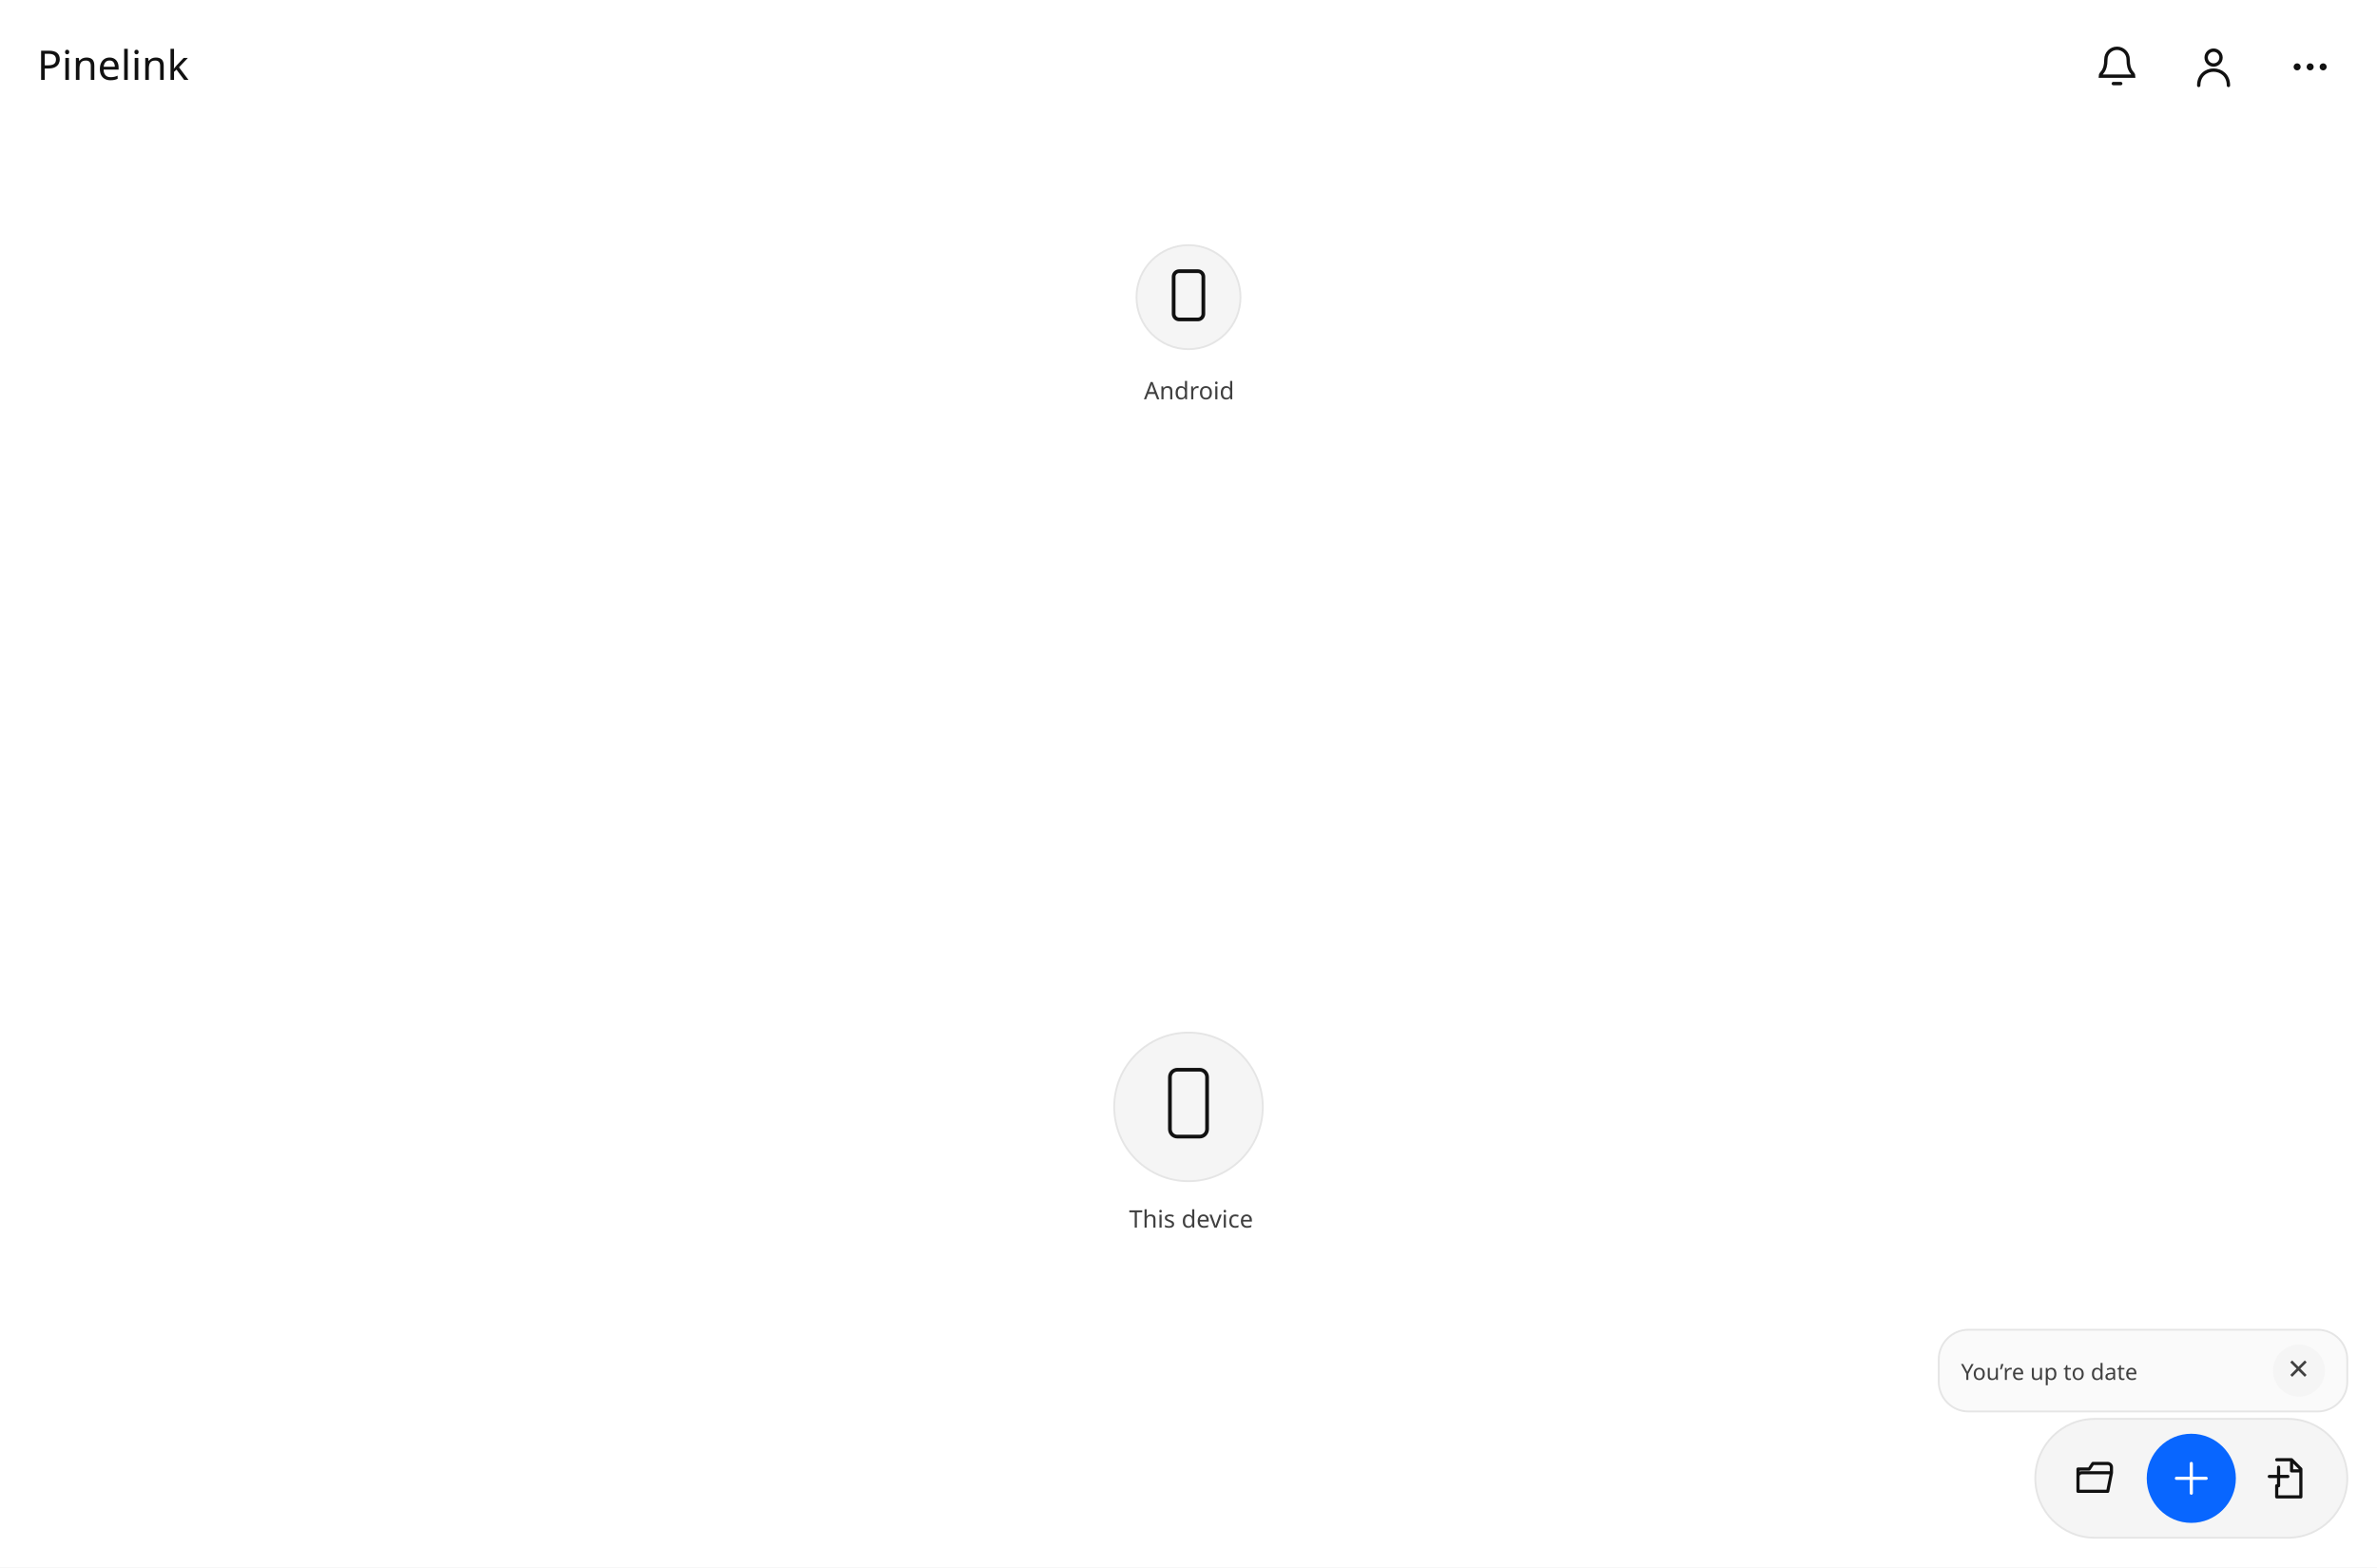
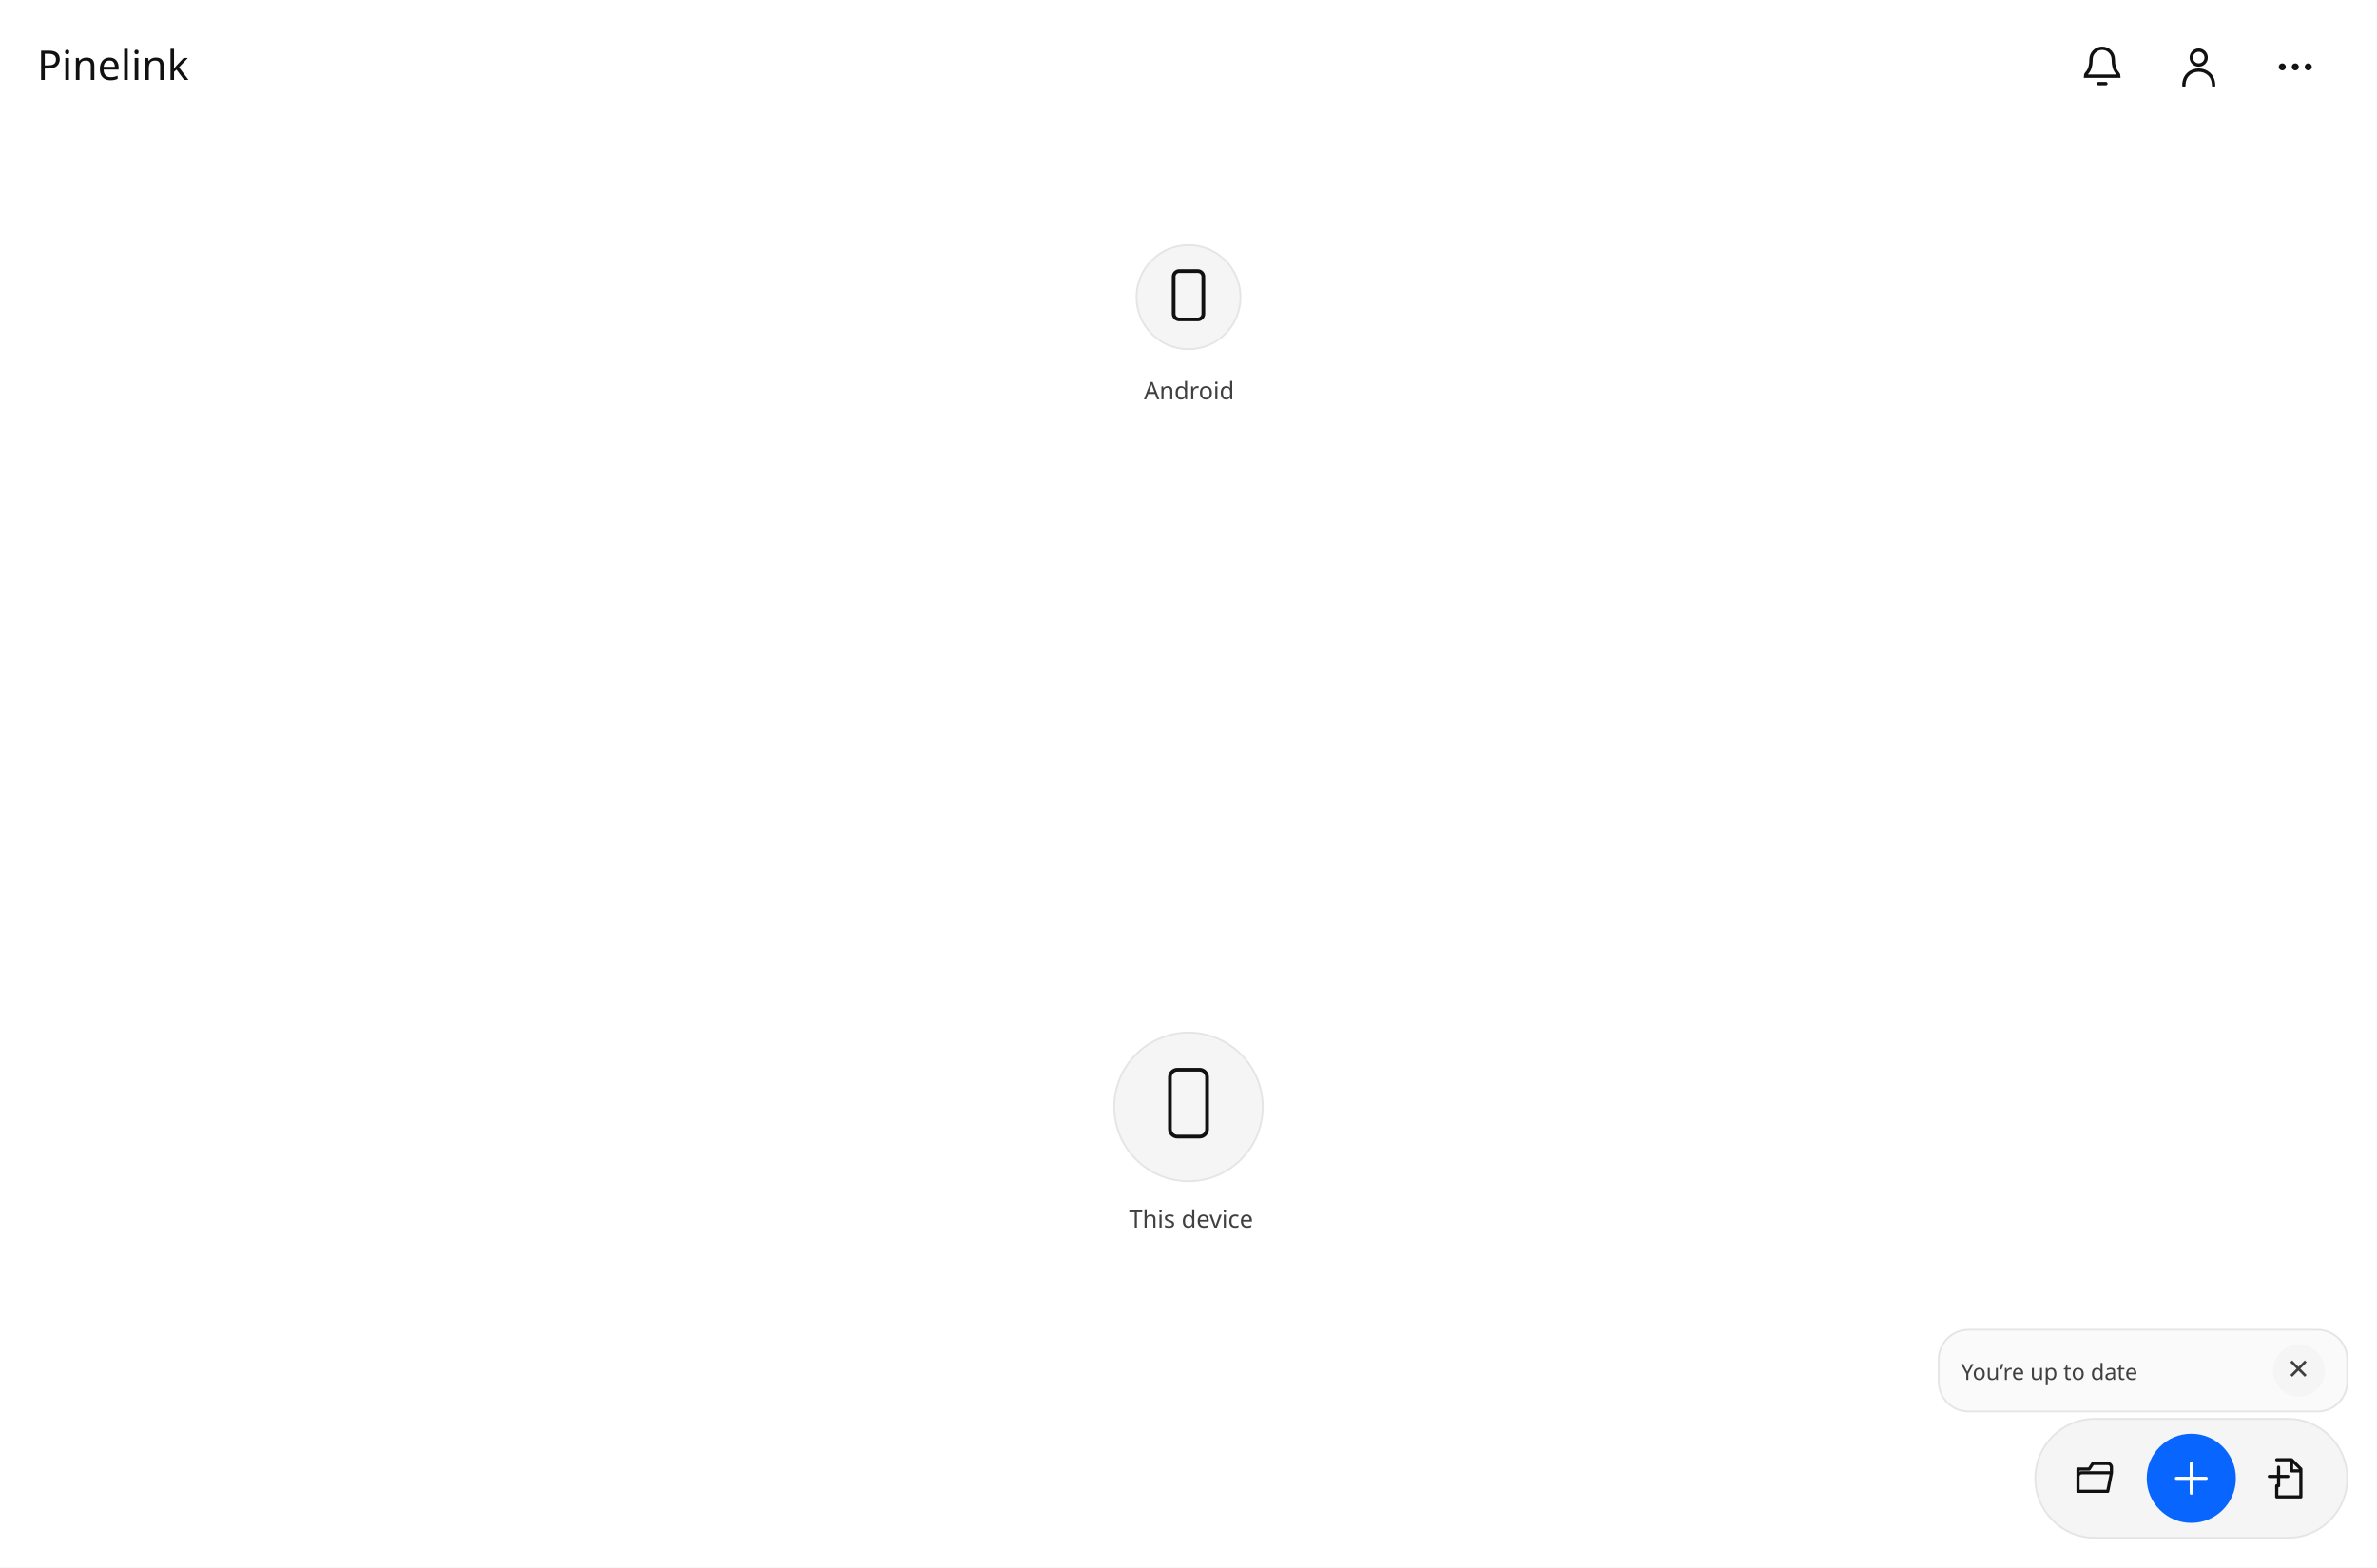
<svg xmlns="http://www.w3.org/2000/svg" width="1280" height="844">
  <rect width="1280" height="844" fill="white" />
  <text x="20" y="43" fill="#111" font-family="Nunito" font-size="22">Pinelink</text>
-   <g transform="translate(1128,24)" stroke="#111" fill="none" stroke-width="1.8" stroke-linecap="round">
+   <g transform="translate(1120,24)" stroke="#111" fill="none" stroke-width="1.8" stroke-linecap="round">
    <path d="M18 8a6 6 0 0 0-12 0c0 7-3 7-3 9h18c0-2-3-2-3-9M10 21h4" />
  </g>
-   <g transform="translate(1180,24)" stroke="#111" fill="none" stroke-width="1.8" stroke-linecap="round">
+   <g transform="translate(1172,24)" stroke="#111" fill="none" stroke-width="1.8" stroke-linecap="round">
    <circle cx="12" cy="7" r="4" />
    <path d="M4 22c0-11 16-11 16 0" />
  </g>
-   <g transform="translate(1232,24)" stroke="#111" fill="none" stroke-width="1.8" stroke-linecap="round">
+   <g transform="translate(1224,24)" stroke="#111" fill="none" stroke-width="1.8" stroke-linecap="round">
    <circle cx="5" cy="12" r="1" />
    <circle cx="12" cy="12" r="1" />
    <circle cx="19" cy="12" r="1" />
  </g>
  <circle cx="640" cy="160" r="28" fill="#f5f5f5" stroke="#e5e5e5" />
  <rect x="632" y="146" width="16" height="26" rx="3" fill="none" stroke="#111" stroke-width="2" />
  <text x="616" y="215" fill="#404040" font-family="Nunito" font-size="13">Android</text>
  <circle cx="640" cy="596" r="40" fill="#f5f5f5" stroke="#e5e5e5" />
  <rect x="630" y="576" width="20" height="36" rx="4" fill="none" stroke="#111" stroke-width="2" />
  <text x="608" y="661" fill="#404040" font-family="Nunito" font-size="13">This device</text>
  <rect x="1096" y="764" width="168" height="64" rx="32" fill="#f5f5f5" stroke="#e5e5e5" />
  <g transform="translate(1116,784)" fill="none" stroke="#111" stroke-width="1.7" stroke-linecap="round" stroke-linejoin="round">
    <path d="M3 7h6l2-3h8a2 2 0 0 1 2 2v3H5a2 2 0 0 0-2 2v8h16l2-10M3 7v12" />
  </g>
  <circle cx="1180" cy="796" r="24" fill="#0866ff" />
  <g transform="translate(1168,784)" fill="none" stroke="white" stroke-width="1.7" stroke-linecap="round" stroke-linejoin="round">
    <path d="M12 4v16M4 12h16" />
  </g>
  <g transform="translate(1220,784)" fill="none" stroke="#111" stroke-width="1.7" stroke-linecap="round" stroke-linejoin="round">
    <path d="M6 2h8l5 5v15H6v-6M14 2v6h5M2 11h10M7 6v10" />
  </g>
  <rect x="1044" y="716" width="220" height="44" rx="16" fill="#fafafa" stroke="#e5e5e5" />
  <text x="1056" y="743" fill="#404040" font-family="Nunito" font-size="12">You’re up to date</text>
  <circle cx="1238" cy="738" r="14" fill="#f5f5f5" />
  <text x="1232" y="744" fill="#404040" font-family="Nunito" font-size="20">×</text>
</svg>
